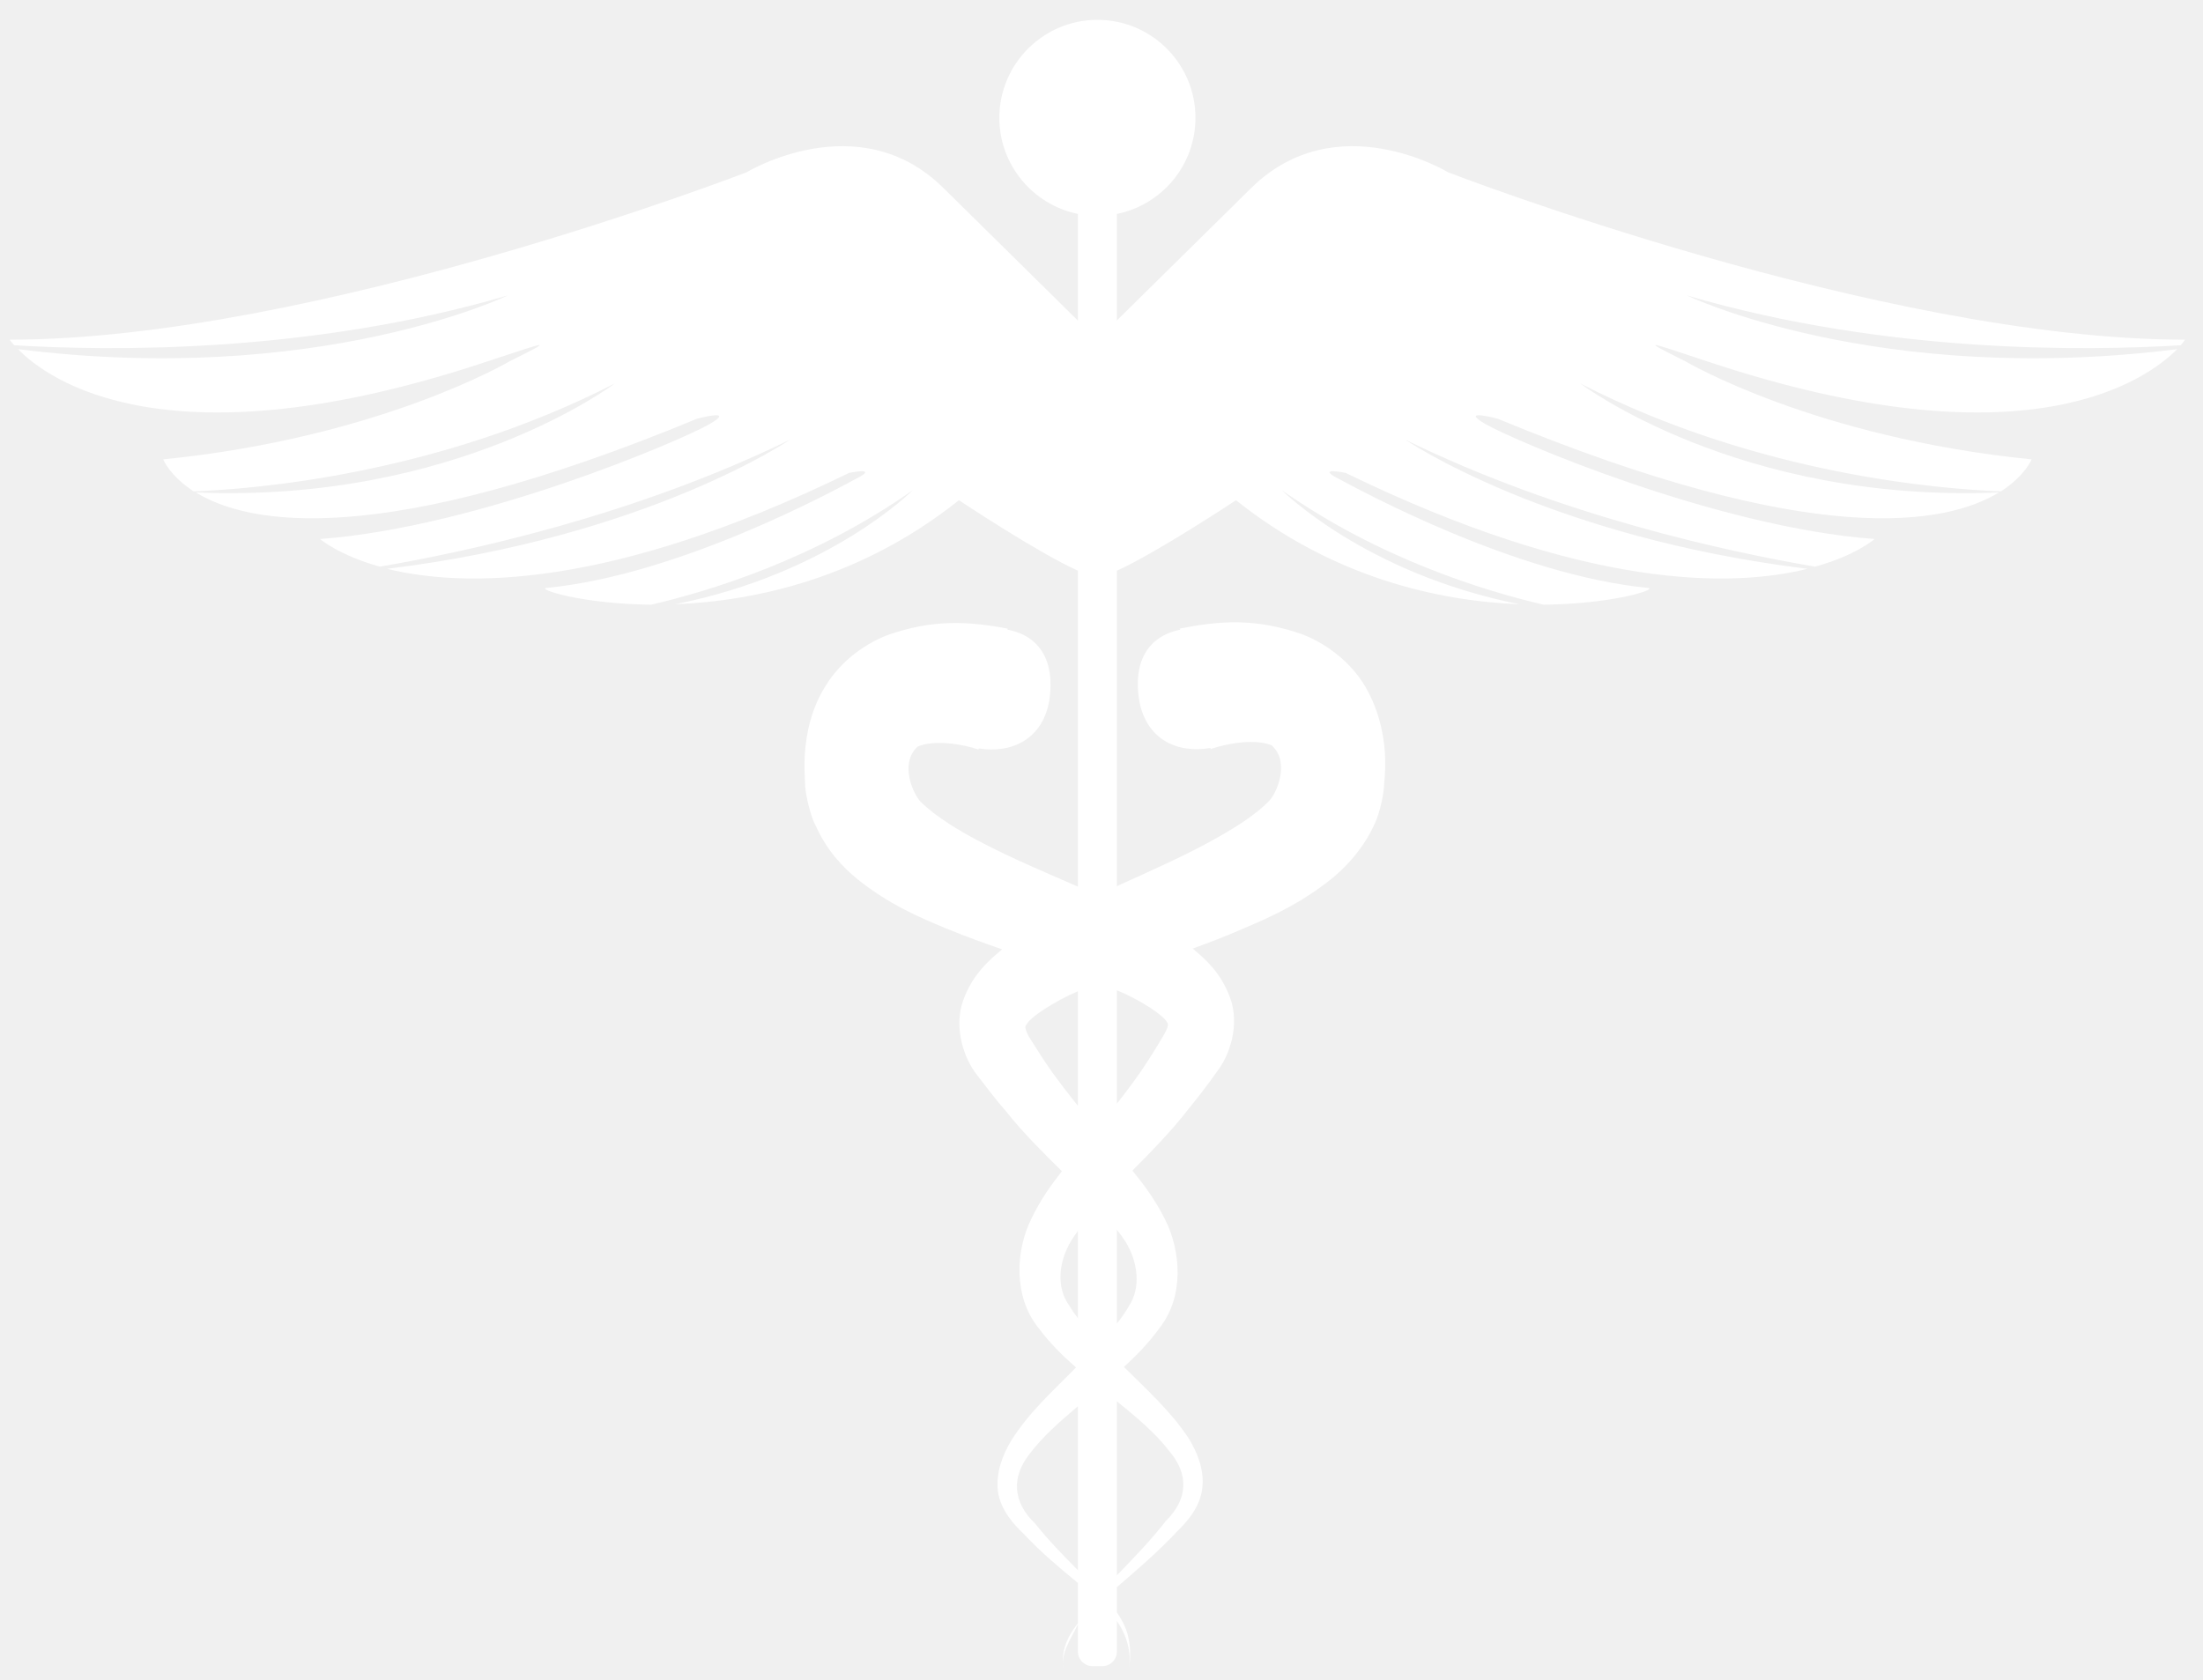
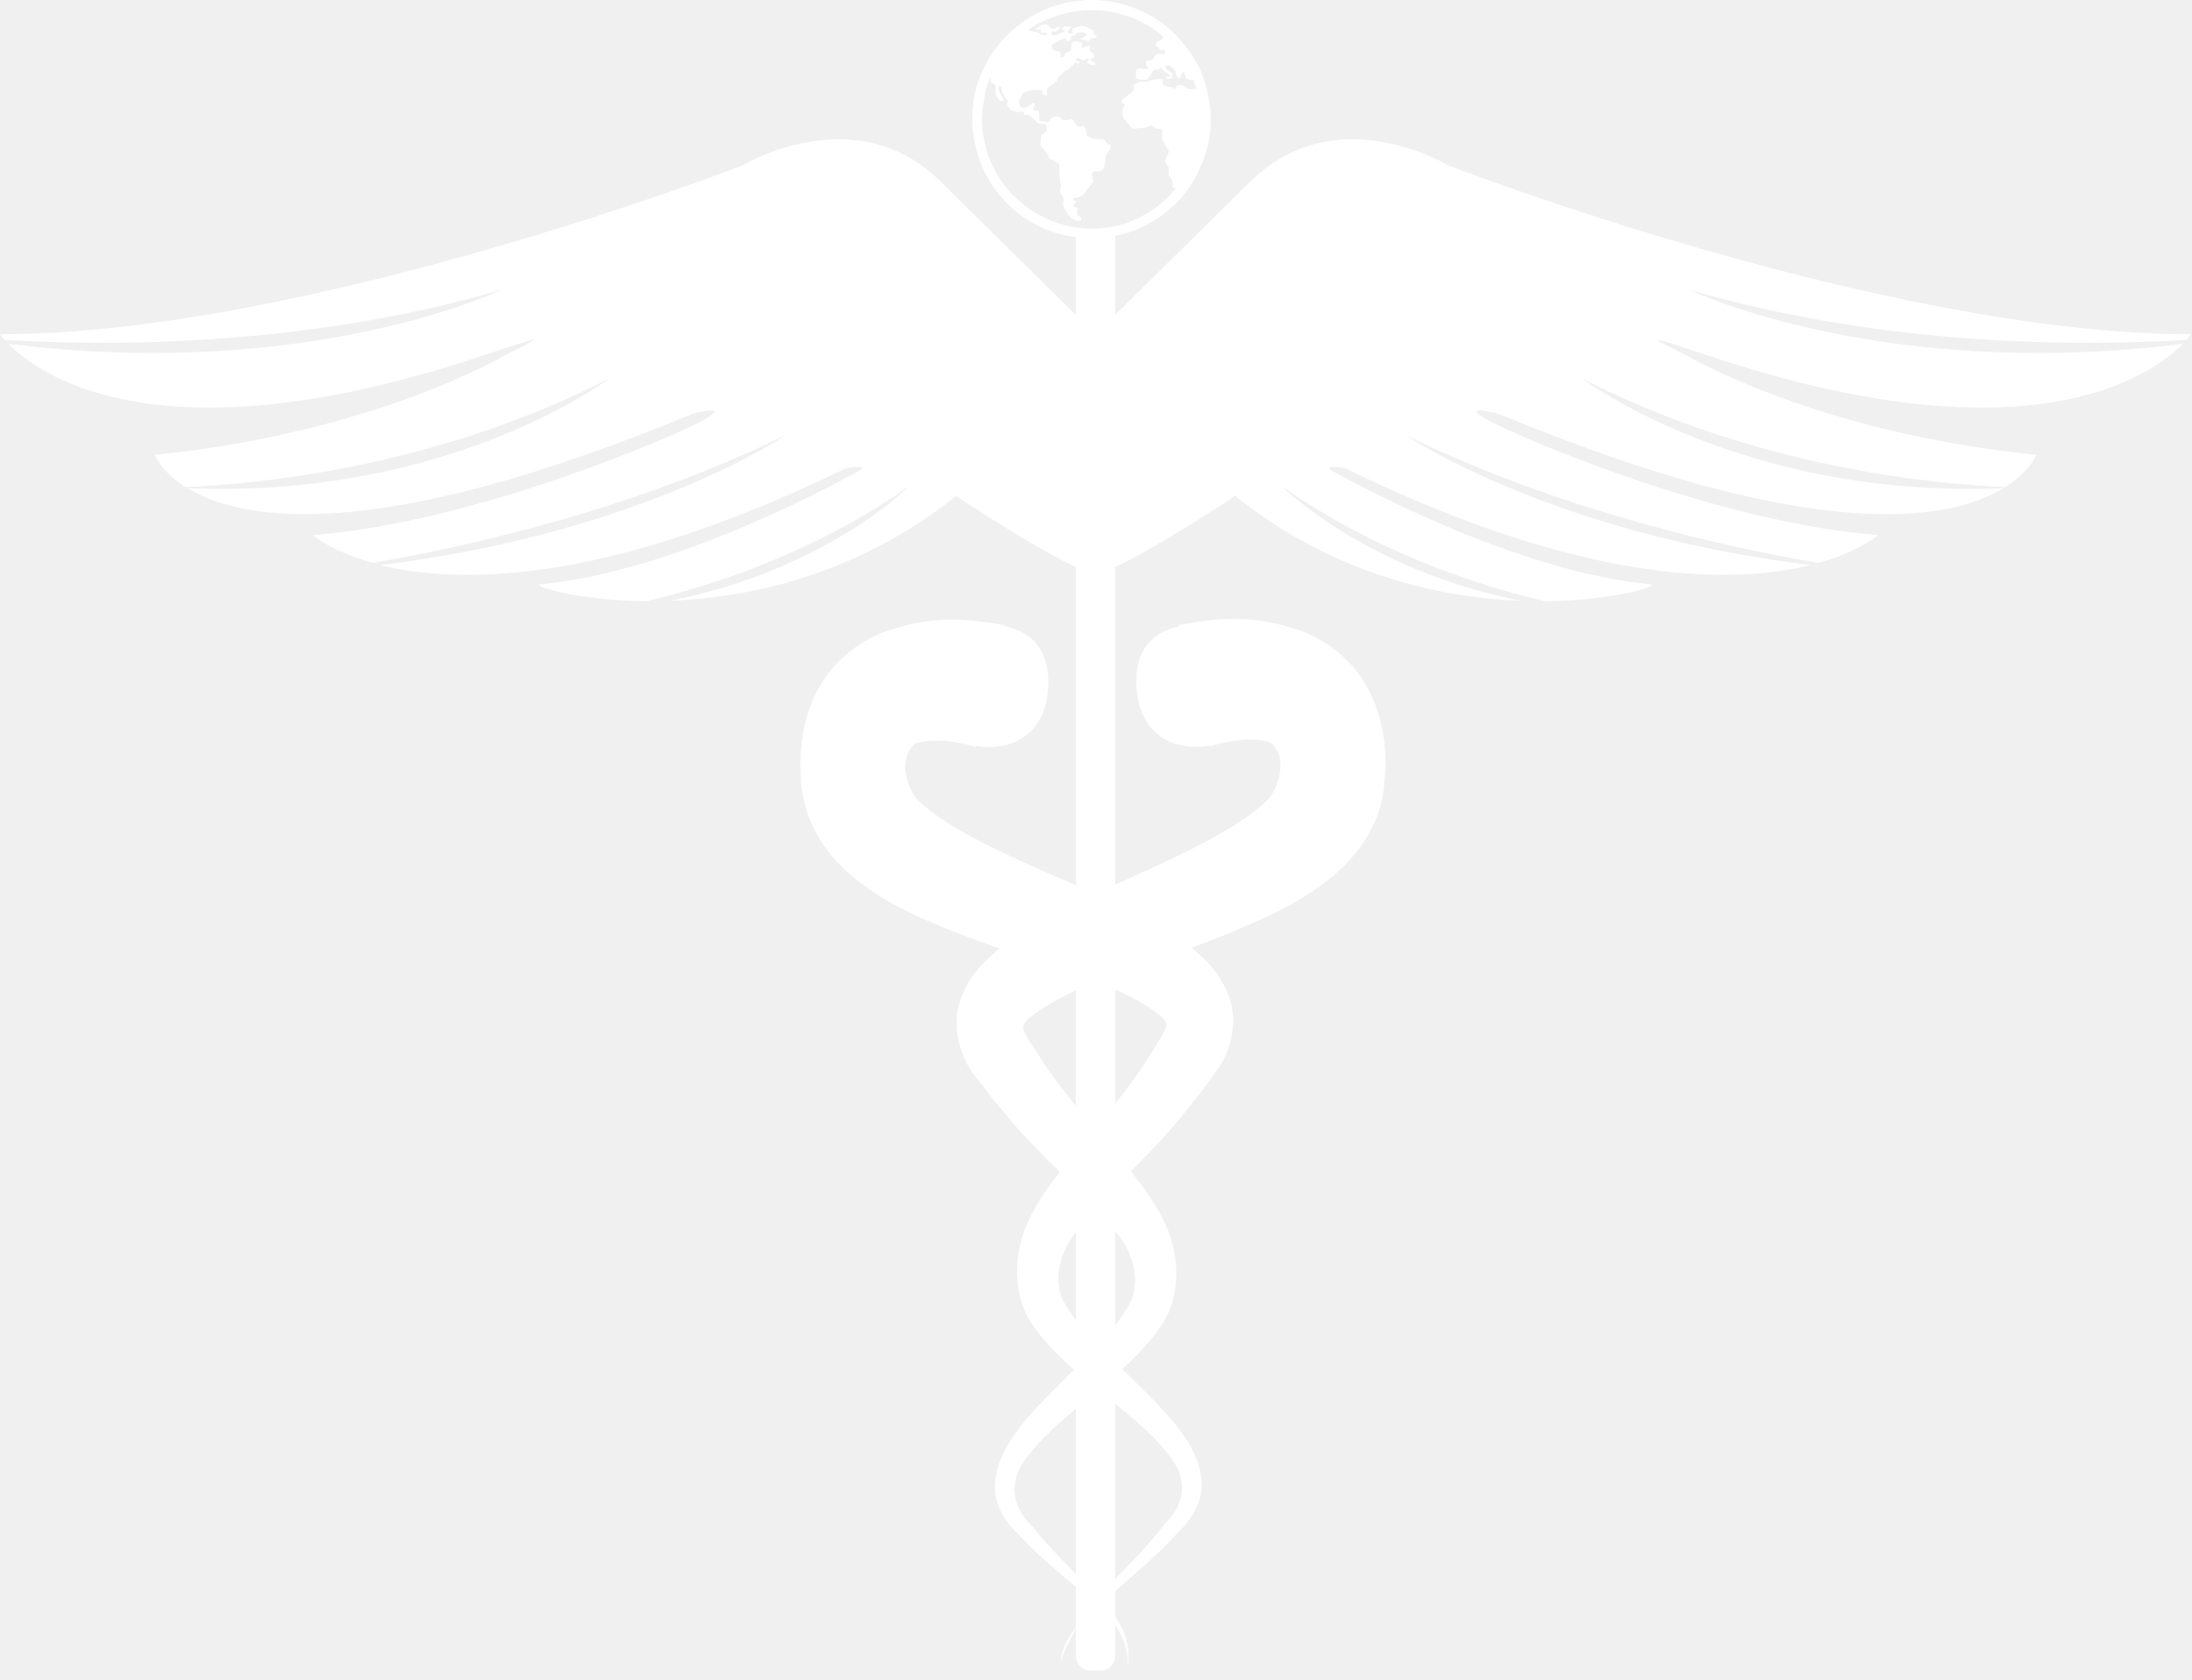
- <svg xmlns="http://www.w3.org/2000/svg" width="80" height="61" viewBox="0 0 80 61" fill="none">
-   <path fill-rule="evenodd" clip-rule="evenodd" d="M0.654 12.682C11.544 14.053 18.441 10.731 18.441 10.731C11.166 12.868 3.869 12.744 0.519 12.541C0.406 12.423 0.35 12.338 0.35 12.338C11.397 12.338 27.109 6.259 27.109 6.259C27.109 6.259 31.18 3.783 34.26 6.829L39.143 11.645V7.77C37.519 7.438 36.29 6 36.29 4.28C36.29 2.323 37.886 0.721 39.848 0.721C41.828 0.721 43.412 2.323 43.412 4.28C43.412 6 42.194 7.438 40.559 7.77V11.639L45.437 6.829C48.533 3.783 52.587 6.259 52.587 6.259C52.587 6.259 68.305 12.338 79.346 12.338C79.346 12.338 79.296 12.423 79.189 12.541C75.827 12.744 68.547 12.868 61.255 10.731C61.255 10.731 68.158 14.053 79.064 12.682C77.976 13.776 73.622 17.002 62 13.128C59.637 12.338 59.637 12.338 61.21 13.128C61.21 13.128 65.891 15.897 73.775 16.686C73.775 16.686 73.549 17.273 72.664 17.848C70.532 17.769 63.855 17.256 57.387 13.929C57.387 13.929 63.122 18.288 72.59 17.887C70.69 19.044 65.942 19.997 54.386 15.209C54.386 15.209 52.931 14.82 53.958 15.412C54.99 16.004 62.31 19.151 68.073 19.579C68.073 19.579 67.408 20.171 65.913 20.583C62.8 20.053 56.693 18.75 51.031 15.97C51.031 15.97 56.18 19.5 65.637 20.662C62.896 21.339 57.618 21.44 48.865 17.177C48.865 17.177 47.76 16.951 48.589 17.38C49.418 17.82 55.018 20.882 59.845 21.356C60.223 21.395 58.61 21.937 56.056 21.965C53.896 21.463 50.084 20.29 46.553 17.808C46.553 17.808 49.559 20.831 55.176 21.948C52.266 21.835 48.431 21 44.884 18.169C44.884 18.169 42.031 20.064 40.559 20.73V32.189C41.698 31.67 42.803 31.185 43.83 30.633C44.704 30.159 45.561 29.64 46.085 29.093C46.362 28.817 46.858 27.683 46.181 27.074C45.583 26.826 44.58 26.995 43.959 27.209V27.17C42.724 27.379 41.63 26.843 41.371 25.456C41.139 24.079 41.658 23.115 42.86 22.873L42.837 22.833C44.298 22.546 45.561 22.45 47.23 23.019C48.031 23.307 48.905 23.916 49.469 24.762C50.016 25.608 50.236 26.544 50.292 27.334C50.315 27.728 50.303 28.1 50.264 28.473C50.264 28.794 50.106 29.538 49.926 29.911C49.525 30.796 48.95 31.416 48.42 31.867C47.326 32.758 46.249 33.266 45.189 33.712C44.563 33.988 43.931 34.23 43.311 34.456C43.784 34.851 44.32 35.319 44.658 36.21C45.048 37.225 44.636 38.358 44.207 38.906C43.858 39.402 43.548 39.802 43.164 40.276C42.538 41.088 41.816 41.821 41.123 42.52C41.546 43.039 41.963 43.603 42.307 44.291C42.893 45.453 43.001 47.094 42.115 48.227C41.709 48.791 41.264 49.242 40.812 49.654L40.88 49.716C41.658 50.494 42.493 51.239 43.153 52.226C43.469 52.739 43.739 53.365 43.66 54.059C43.581 54.752 43.096 55.288 42.741 55.632C42.059 56.365 41.297 57.014 40.559 57.651V58.57C40.66 58.717 40.75 58.874 40.829 59.038C41.066 59.551 41.083 60.16 40.982 60.696C41.111 60.014 40.914 59.399 40.559 58.88V59.991C40.559 60.284 40.322 60.521 40.029 60.521H39.673C39.386 60.521 39.143 60.284 39.143 59.991V58.999C38.895 59.529 38.495 60.064 38.63 60.611C38.506 59.997 38.76 59.444 39.143 58.965V57.498C38.472 56.946 37.79 56.376 37.181 55.722C36.82 55.384 36.335 54.848 36.239 54.177C36.154 53.483 36.419 52.835 36.718 52.333C37.355 51.318 38.19 50.568 38.952 49.795L39.075 49.671C38.59 49.248 38.123 48.791 37.694 48.211C36.803 47.094 36.876 45.43 37.451 44.274C37.773 43.597 38.162 43.05 38.562 42.543C37.874 41.861 37.158 41.156 36.538 40.372C36.132 39.915 35.833 39.498 35.466 39.029C35.032 38.483 34.609 37.349 34.981 36.328C35.325 35.381 35.906 34.896 36.391 34.484C35.743 34.259 35.083 34.022 34.423 33.751C33.352 33.311 32.269 32.837 31.152 31.947C30.611 31.507 30.03 30.898 29.63 30.012C29.432 29.663 29.269 28.918 29.24 28.574C29.224 28.219 29.201 27.835 29.224 27.435C29.269 26.657 29.46 25.715 30.013 24.863C30.554 24.001 31.412 23.386 32.212 23.076C33.865 22.489 35.139 22.562 36.589 22.833V22.873C37.784 23.098 38.314 24.046 38.105 25.439C37.869 26.826 36.775 27.379 35.545 27.187L35.534 27.226C34.925 27.018 33.916 26.865 33.323 27.119C32.647 27.739 33.171 28.873 33.447 29.138C33.983 29.663 34.84 30.193 35.737 30.649C36.809 31.208 37.959 31.687 39.143 32.206V20.73C37.677 20.07 34.823 18.169 34.823 18.169C31.276 21 27.43 21.835 24.515 21.948C30.154 20.831 33.143 17.808 33.143 17.808C29.624 20.29 25.812 21.463 23.646 21.965C21.108 21.937 19.479 21.395 19.851 21.356C24.689 20.882 30.289 17.82 31.107 17.38C31.947 16.951 30.836 17.177 30.836 17.177C22.09 21.44 16.823 21.339 14.059 20.662C23.528 19.5 28.688 15.97 28.688 15.97C23.003 18.75 16.896 20.053 13.794 20.583C12.311 20.171 11.623 19.579 11.623 19.579C17.392 19.151 24.723 16.004 25.755 15.412C26.776 14.82 25.315 15.209 25.315 15.209C13.755 19.997 9.001 19.044 7.111 17.887C16.591 18.288 22.326 13.929 22.326 13.929C15.852 17.256 9.175 17.769 7.033 17.848C6.153 17.273 5.927 16.686 5.927 16.686C13.811 15.897 18.497 13.128 18.497 13.128C20.076 12.338 20.076 12.338 17.697 13.128C6.079 17.002 1.72 13.776 0.654 12.682ZM40.559 35.973V40.09C40.869 39.695 41.168 39.295 41.45 38.889C41.715 38.499 42.031 37.992 42.284 37.558C42.465 37.225 42.414 37.163 42.375 37.129C42.29 36.909 41.416 36.317 40.559 35.973ZM40.559 44.669V48.075C40.722 47.872 40.869 47.663 40.987 47.455C41.45 46.767 41.314 45.831 40.88 45.114C40.779 44.962 40.677 44.816 40.559 44.669ZM40.559 50.9V57.222C41.179 56.579 41.794 55.948 42.335 55.248C43.153 54.453 43.164 53.54 42.476 52.728C41.957 52.045 41.264 51.476 40.559 50.9ZM39.143 57.036V51.081C38.495 51.628 37.863 52.181 37.389 52.812C36.735 53.636 36.758 54.549 37.592 55.344C38.066 55.942 38.602 56.489 39.143 57.036ZM39.143 47.883V44.708C39.059 44.827 38.974 44.951 38.895 45.075C38.455 45.814 38.342 46.739 38.822 47.415C38.918 47.573 39.025 47.731 39.143 47.883ZM39.143 40.169V36.007C38.286 36.368 37.35 36.988 37.277 37.225C37.237 37.253 37.181 37.309 37.361 37.654C37.626 38.077 37.942 38.573 38.23 38.979C38.523 39.379 38.827 39.774 39.143 40.169Z" fill="white" />
+ <svg xmlns="http://www.w3.org/2000/svg" width="248" height="190" viewBox="0 0 248 190" fill="none">
+   <path fill-rule="evenodd" clip-rule="evenodd" d="M126.168 26.01C125.448 26.127 124.709 26.188 123.955 26.188C123.196 26.188 122.452 26.126 121.726 26.007V35.637L106.402 20.526C96.74 10.97 83.964 18.738 83.964 18.738C83.964 18.738 34.665 37.814 0 37.814C0 37.814 0.177 38.079 0.531 38.451C11.042 39.088 33.94 39.477 56.767 32.771C56.767 32.771 35.125 43.193 0.956 38.893C4.3 42.326 17.978 52.448 54.431 40.291C58.492 38.944 60.344 38.329 60.392 38.447C60.433 38.547 59.204 39.161 56.944 40.291C56.944 40.291 42.239 48.98 17.501 51.457C17.501 51.457 18.209 53.297 20.969 55.102C27.693 54.854 48.644 53.244 68.959 42.804C68.959 42.804 50.962 56.482 21.217 55.226C27.145 58.854 42.062 61.844 78.337 46.821C78.337 46.821 82.92 45.6 79.717 47.458C76.479 49.316 53.475 59.19 35.373 60.535C35.373 60.535 37.532 62.393 42.186 63.684C51.918 62.021 71.082 57.933 88.919 49.21C88.919 49.21 72.728 60.287 43.017 63.932C51.688 66.056 68.215 66.374 95.661 52.996C95.661 52.996 99.147 52.289 96.51 53.633C96.459 53.661 96.401 53.692 96.338 53.726C93.24 55.396 76.068 64.652 61.19 66.109C60.023 66.233 65.136 67.931 73.099 68.02C79.894 66.445 91.856 62.764 102.898 54.978C102.898 54.978 93.52 64.463 75.824 67.967C84.973 67.613 97.041 64.994 108.171 56.111C108.171 56.111 117.125 62.074 121.726 64.144V100.154C121.059 99.862 120.395 99.574 119.736 99.287C116.722 97.978 113.797 96.708 111.038 95.27C108.225 93.837 105.535 92.174 103.854 90.528C102.987 89.697 101.341 86.14 103.464 84.193C105.322 83.397 108.49 83.875 110.401 84.529L110.436 84.406C114.294 85.007 117.727 83.273 118.47 78.92C119.125 74.549 117.461 71.576 113.71 70.869V70.745C109.162 69.895 105.163 69.665 99.978 71.506C97.466 72.479 94.776 74.408 93.077 77.115C91.343 79.787 90.742 82.742 90.6 85.184C90.535 86.334 90.589 87.439 90.639 88.472C90.644 88.569 90.649 88.664 90.653 88.759C90.742 89.838 91.255 92.174 91.874 93.271C93.13 96.049 94.953 97.96 96.652 99.34C100.155 102.136 103.553 103.623 106.915 105.003C108.985 105.852 111.056 106.596 113.091 107.303L113.036 107.35C111.525 108.632 109.733 110.153 108.667 113.09C107.499 116.293 108.826 119.849 110.189 121.566C110.502 121.966 110.799 122.354 111.092 122.736C111.875 123.757 112.624 124.734 113.551 125.777C115.439 128.163 117.609 130.315 119.708 132.396L119.903 132.59C118.647 134.182 117.426 135.899 116.417 138.022C114.613 141.65 114.382 146.87 117.178 150.374C118.523 152.196 119.992 153.63 121.514 154.957L121.124 155.346C120.715 155.762 120.299 156.175 119.88 156.591C117.856 158.602 115.774 160.67 114.117 163.309C113.179 164.884 112.348 166.919 112.613 169.095C112.914 171.201 114.436 172.882 115.568 173.944C117.479 175.997 119.62 177.784 121.726 179.518V184.119C120.645 185.47 119.892 187.007 120.033 188.704C120.041 188.898 120.068 189.091 120.116 189.286C120.076 189.09 120.049 188.896 120.033 188.704C119.985 187.558 120.583 186.427 121.176 185.306C121.367 184.944 121.558 184.584 121.726 184.225V187.339C121.726 188.259 122.487 189.003 123.389 189.003H124.504C125.424 189.003 126.168 188.259 126.168 187.339V183.853C127.278 185.474 127.897 187.394 127.5 189.524C127.813 187.85 127.756 185.95 127.017 184.349C126.769 183.836 126.486 183.34 126.168 182.88V179.996C126.285 179.894 126.403 179.792 126.521 179.691C128.728 177.789 130.983 175.844 133.016 173.661C134.13 172.581 135.652 170.9 135.9 168.724C136.148 166.547 135.298 164.583 134.307 162.973C132.604 160.425 130.529 158.392 128.487 156.391C128.047 155.96 127.609 155.531 127.176 155.098L126.964 154.904C128.379 153.612 129.777 152.196 131.051 150.427C133.83 146.87 133.493 141.721 131.653 138.075C130.574 135.917 129.264 134.147 127.937 132.519C130.114 130.325 132.379 128.025 134.343 125.476C135.546 123.99 136.519 122.734 137.616 121.176C138.961 119.46 140.253 115.903 139.032 112.718C137.97 109.922 136.289 108.454 134.803 107.215C136.749 106.507 138.731 105.746 140.695 104.879C144.022 103.481 147.402 101.889 150.835 99.093C152.498 97.677 154.303 95.731 155.559 92.952C156.126 91.784 156.621 89.449 156.621 88.44C156.745 87.272 156.78 86.104 156.71 84.866C156.533 82.388 155.843 79.451 154.126 76.797C152.357 74.142 149.614 72.231 147.101 71.329C141.863 69.541 137.9 69.842 133.316 70.745L133.387 70.869C129.618 71.63 127.99 74.656 128.716 78.973C129.53 83.326 132.963 85.007 136.838 84.353V84.476C138.784 83.804 141.934 83.273 143.81 84.052C145.933 85.963 144.376 89.519 143.509 90.387C141.863 92.103 139.174 93.731 136.431 95.217C133.699 96.688 130.789 98.007 127.787 99.366C127.25 99.61 126.71 99.854 126.168 100.101V64.144C130.786 62.056 139.74 56.111 139.74 56.111C150.87 64.994 162.903 67.613 172.034 67.967C154.409 64.463 144.978 54.978 144.978 54.978C156.055 62.764 168.017 66.445 174.794 68.02C182.81 67.931 187.871 66.233 186.686 66.109C172.05 64.672 155.151 55.653 151.68 53.801C151.558 53.736 151.453 53.68 151.366 53.633C148.764 52.289 152.233 52.996 152.233 52.996C179.696 66.374 196.259 66.056 204.859 63.932C175.184 60.287 159.028 49.21 159.028 49.21C176.794 57.933 195.958 62.021 205.726 63.684C210.415 62.393 212.503 60.535 212.503 60.535C194.418 59.19 171.45 49.316 168.212 47.458C164.991 45.6 169.556 46.821 169.556 46.821C205.814 61.844 220.714 58.854 226.677 55.226C196.966 56.482 178.97 42.804 178.97 42.804C199.267 53.244 220.218 54.854 226.907 55.102C229.685 53.297 230.393 51.457 230.393 51.457C205.655 48.98 190.968 40.291 190.968 40.291C188.714 39.16 187.489 38.545 187.529 38.447C187.576 38.33 189.416 38.945 193.445 40.291C229.915 52.448 243.576 42.326 246.991 38.893C212.768 43.193 191.109 32.771 191.109 32.771C213.989 39.477 236.834 39.088 247.38 38.451C247.717 38.079 247.876 37.814 247.876 37.814C213.228 37.814 163.912 18.738 163.912 18.738C163.912 18.738 151.189 10.97 141.474 20.526L126.168 35.62V26.01ZM126.168 124.892V111.975C128.857 113.054 131.6 114.912 131.865 115.602C131.989 115.709 132.149 115.903 131.582 116.947C130.786 118.31 129.795 119.902 128.963 121.123C128.079 122.397 127.141 123.654 126.168 124.892ZM126.168 149.949V139.261C126.539 139.721 126.858 140.181 127.176 140.659C128.539 142.906 128.963 145.844 127.512 148.003C127.141 148.657 126.681 149.312 126.168 149.949ZM126.168 178.651V158.814C128.379 160.619 130.556 162.407 132.184 164.548C134.343 167.096 134.307 169.962 131.742 172.457C130.105 174.572 128.255 176.489 126.381 178.43L126.168 178.651ZM121.726 159.381V178.067C120.027 176.35 118.346 174.634 116.86 172.758C114.241 170.263 114.17 167.397 116.223 164.813C117.709 162.831 119.691 161.097 121.726 159.381ZM121.726 139.385V149.347C121.354 148.87 121.018 148.374 120.717 147.879C119.213 145.755 119.567 142.853 120.947 140.535C121.195 140.146 121.461 139.757 121.726 139.385ZM121.726 112.081V125.14C120.735 123.902 119.78 122.663 118.859 121.406C117.957 120.132 116.966 118.575 116.134 117.248C115.568 116.169 115.745 115.992 115.869 115.903C116.099 115.16 119.036 113.214 121.726 112.081Z" fill="white" />
+   <path fill-rule="evenodd" clip-rule="evenodd" d="M122.507 26.968H124.542C124.754 26.861 126.347 26.702 127.285 26.419C128.081 26.189 128.895 25.87 129.603 25.499C130.364 25.092 131.018 24.685 131.62 24.243L132.505 23.499C134.788 21.712 137.141 17.395 136.982 13.307C136.876 10.564 136.132 7.981 134.611 5.875C134.345 5.521 134.186 5.291 133.903 4.955C132.699 3.486 131.319 2.265 129.355 1.345C128.187 0.814 126.966 0.389 125.657 0.177C125.356 0.124 124.418 0.071 124.259 0H122.719C122.348 0.159 120.401 0 117.588 1.38C115.96 2.177 114.827 3.097 113.801 4.123C113.27 4.636 112.845 5.238 112.35 5.91C111.89 6.53 111.536 7.237 111.164 7.998C109.059 12.457 109.908 18.102 112.916 21.854C116.915 26.861 121.941 26.72 122.507 26.968ZM116.314 3.468C116.685 3.486 117.198 3.592 117.517 3.734C117.8 3.858 117.605 3.981 118.172 3.981C118.242 3.981 118.26 3.981 118.331 3.964C118.508 3.911 118.366 3.981 118.472 3.893C118.349 3.61 118.083 3.716 117.712 3.698C117.782 3.557 117.818 3.539 117.782 3.344L117.163 3.327C117.393 3.097 118.101 2.513 118.579 2.849C118.809 3.026 118.667 3.256 119.163 3.274C119.693 3.291 119.463 2.867 119.941 3.061C119.923 3.114 119.711 3.362 119.64 3.433C119.428 3.592 119.233 3.539 118.968 3.539L118.986 3.946C119.853 4.035 119.57 3.84 119.994 3.734L120.366 3.645C120.437 3.044 120.277 3.61 120.136 3.274C120.33 2.867 120.56 2.991 121.215 3.044C121.109 3.291 120.277 3.751 121.357 3.822L121.339 3.238C121.675 3.132 122.065 2.884 122.595 2.955C122.861 2.991 123.445 3.327 123.746 3.433V3.893L124.1 3.999L123.94 4.318L123.427 4.335L123.25 4.707L122.206 4.406L122.737 4.088C123.02 3.911 122.843 4.088 122.967 3.858C122.56 3.681 122.702 3.574 122.011 3.716C121.481 3.84 121.888 3.999 121.144 4.123C121.127 4.442 121.18 4.194 121.251 4.424C120.684 4.53 121.198 4.583 120.737 4.672C120.525 4.512 120.684 4.548 120.543 4.335C119.853 4.459 119.534 4.849 118.968 5.079C119.039 5.981 119.463 5.609 119.977 5.91L119.994 6.512C120.525 6.565 120.26 6.034 120.826 5.875C121.038 5.804 121.038 5.822 121.18 5.716C121.215 5.273 121.091 4.919 121.445 4.725C121.693 4.583 122.118 4.778 122.436 4.831L122.401 5.397C122.896 5.397 122.914 5.149 123.286 5.149L123.303 5.822C123.693 6.034 123.781 5.999 123.746 6.547L123.303 6.689C123.392 6.954 123.392 6.848 123.675 6.972C123.905 7.096 123.905 7.078 123.834 7.379C123.693 7.379 123.25 7.273 123.126 7.202C122.808 7.007 123.179 6.972 123.179 6.6C122.808 6.583 122.967 6.883 122.489 6.795C122.188 6.742 122.312 6.388 121.781 6.636C121.711 7.043 121.87 6.866 122.153 7.007L121.994 7.22C121.852 7.167 121.799 7.114 121.604 7.096C120.454 8.405 120.826 7.521 119.782 8.706C119.286 9.255 120.047 8.918 118.95 9.644C118.331 10.051 118.472 9.998 118.437 10.847L117.942 10.635L117.924 10.21C117.039 10.157 116.544 10.104 115.854 10.493C115.623 10.635 115.482 10.971 115.376 11.219C115.181 11.697 115.305 11.714 115.447 12.121C115.889 12.174 115.995 12.28 116.331 12.033C116.508 11.909 116.809 11.661 117.039 11.608C117.145 12.086 116.951 12.015 116.844 12.422L117.535 12.546L117.605 13.661L118.596 13.82C119.056 13.325 119.127 12.971 119.853 13.236C120.047 13.307 120.136 13.448 120.207 13.625C120.49 13.608 120.791 13.643 121.003 13.502C121.392 13.236 120.773 13.537 121.109 13.413C121.622 13.678 121.551 13.891 121.87 14.28H122.613C122.932 14.652 122.914 14.829 122.967 15.395C123.887 15.82 123.869 15.678 124.931 15.767C125.267 16.386 125.108 16.12 125.674 16.439C125.674 16.881 125.533 16.988 125.303 17.253C124.878 17.802 125.179 18.81 124.772 19.164C124.418 19.465 124.312 19.376 123.728 19.376C123.639 19.589 123.533 19.624 123.551 19.872C123.569 20.739 124.011 20.155 123.109 21.305C122.649 21.871 122.719 22.048 122.029 22.314C121.817 22.385 121.622 22.367 121.445 22.455C121.463 22.756 121.445 22.561 121.551 22.65L121.746 22.774C121.693 23.181 121.056 23.411 121.958 23.499L121.835 24.278C122.065 24.455 122.401 24.596 122.312 24.897C122.135 24.986 122.224 24.95 121.994 24.968C121.215 24.986 120.773 24.207 120.419 23.588C120.047 22.986 120.543 22.597 120.189 22.119C120.03 21.924 119.906 21.889 119.923 21.606C119.941 21.376 120.03 21.075 120.065 20.827L119.977 20.774C119.977 20.757 119.941 20.739 119.941 20.739L119.817 18.545C119.605 18.456 119.534 18.368 119.322 18.226C119.092 18.067 119.003 18.067 118.72 17.961C118.614 17.766 118.667 17.731 118.579 17.536C118.402 17.164 117.924 16.811 117.747 16.474C117.676 16.333 117.747 15.678 117.782 15.43C117.835 15.13 118.189 15.023 118.419 14.811C118.419 14.546 118.419 14.262 118.295 14.032C117.216 13.962 117.605 14.139 117.039 13.555C115.924 12.422 116.084 13.484 115.836 12.794C115.8 12.705 115.836 12.758 115.783 12.617C115.305 12.546 115.447 12.811 114.491 12.511C114.226 12.422 114.243 12.351 114.119 12.139C113.659 11.431 114.314 11.785 113.854 11.148C112.898 9.892 113.606 9.768 113.022 9.75C112.881 10.688 113.571 10.759 113.518 11.449C112.969 11.467 112.987 11.219 112.739 10.812C112.544 10.476 112.615 10.051 112.598 9.573L112.084 9.343V8.777C111.518 9.52 111.129 12.157 111.111 13.36C111.093 15.041 111.43 16.722 111.996 18.085C114.88 25.163 123.569 28.136 130.116 23.942C131.585 22.986 131.903 22.508 133.053 21.323C132.929 21.252 132.983 21.323 132.894 21.288L132.682 21.199C132.682 20.81 132.753 20.544 132.558 20.279C132.363 19.996 132.204 19.978 132.204 19.518C132.204 19.005 132.31 18.916 132.027 18.633C131.779 18.385 131.762 18.173 131.956 17.819C132.399 16.988 132.239 17.147 131.815 16.386C131.248 15.324 131.514 15.837 131.496 14.634C131.213 14.581 130.859 14.599 130.664 14.457C129.868 13.873 130.222 14.51 129.125 14.492C127.886 14.475 128.453 14.97 127.196 13.484C126.984 13.218 126.931 12.794 127.002 12.369C127.037 12.139 127.055 12.245 127.143 12.121L127.249 11.803C127.019 11.608 126.948 11.75 126.913 11.29L128.258 10.299V9.609C128.435 9.52 128.753 9.308 128.948 9.272C129.284 9.202 129.55 9.325 129.868 9.202C130.346 8.972 130.965 8.936 131.549 8.936L131.567 9.609L133.089 10.051C133.089 9.839 133.053 9.839 133.142 9.679C133.85 9.591 133.69 9.609 134.133 9.927C134.416 10.139 134.964 10.086 135.354 10.051L135.035 9.025C134.204 9.007 134.08 9.042 134.009 8.158C133.779 8.193 133.726 8.228 133.655 8.423C133.62 8.476 133.602 8.582 133.584 8.671L133.46 8.918C132.77 8.352 133.177 8.228 132.894 7.892C132.859 7.839 132.576 7.627 132.487 7.556C132.275 7.379 132.239 7.414 131.85 7.432C131.921 8.016 132.275 8.051 132.682 8.299L132.629 8.653C132.593 8.83 132.699 8.812 132.452 8.918C132.169 9.042 132.009 8.901 131.921 8.688C132.186 8.688 132.186 8.724 132.399 8.618C132.31 8.352 131.691 8.104 131.355 7.697C131.355 7.697 131.337 7.68 131.319 7.662C131.036 7.963 131.089 7.928 130.558 7.892L129.904 8.865C129.78 9.042 129.55 9.025 129.249 9.025C128.913 9.007 128.806 8.954 128.559 8.865C128.399 7.556 128.594 7.715 129.797 7.839C129.886 7.45 129.939 7.574 129.638 7.414C129.674 6.353 130.081 7.202 130.523 6.547C130.965 5.875 130.983 6.14 131.797 6.123C131.815 5.91 131.797 5.716 131.709 5.574L131.266 5.733C131.125 5.556 131.16 5.503 131.089 5.397C130.841 5.096 130.912 5.468 130.753 5.132C130.611 4.654 131.39 4.672 131.638 4.265C131.532 3.946 130.523 3.327 130.222 3.114C126.595 0.708 121.835 0.549 117.959 2.442C117.517 2.654 116.632 3.044 116.314 3.468Z" fill="white" />
</svg>
